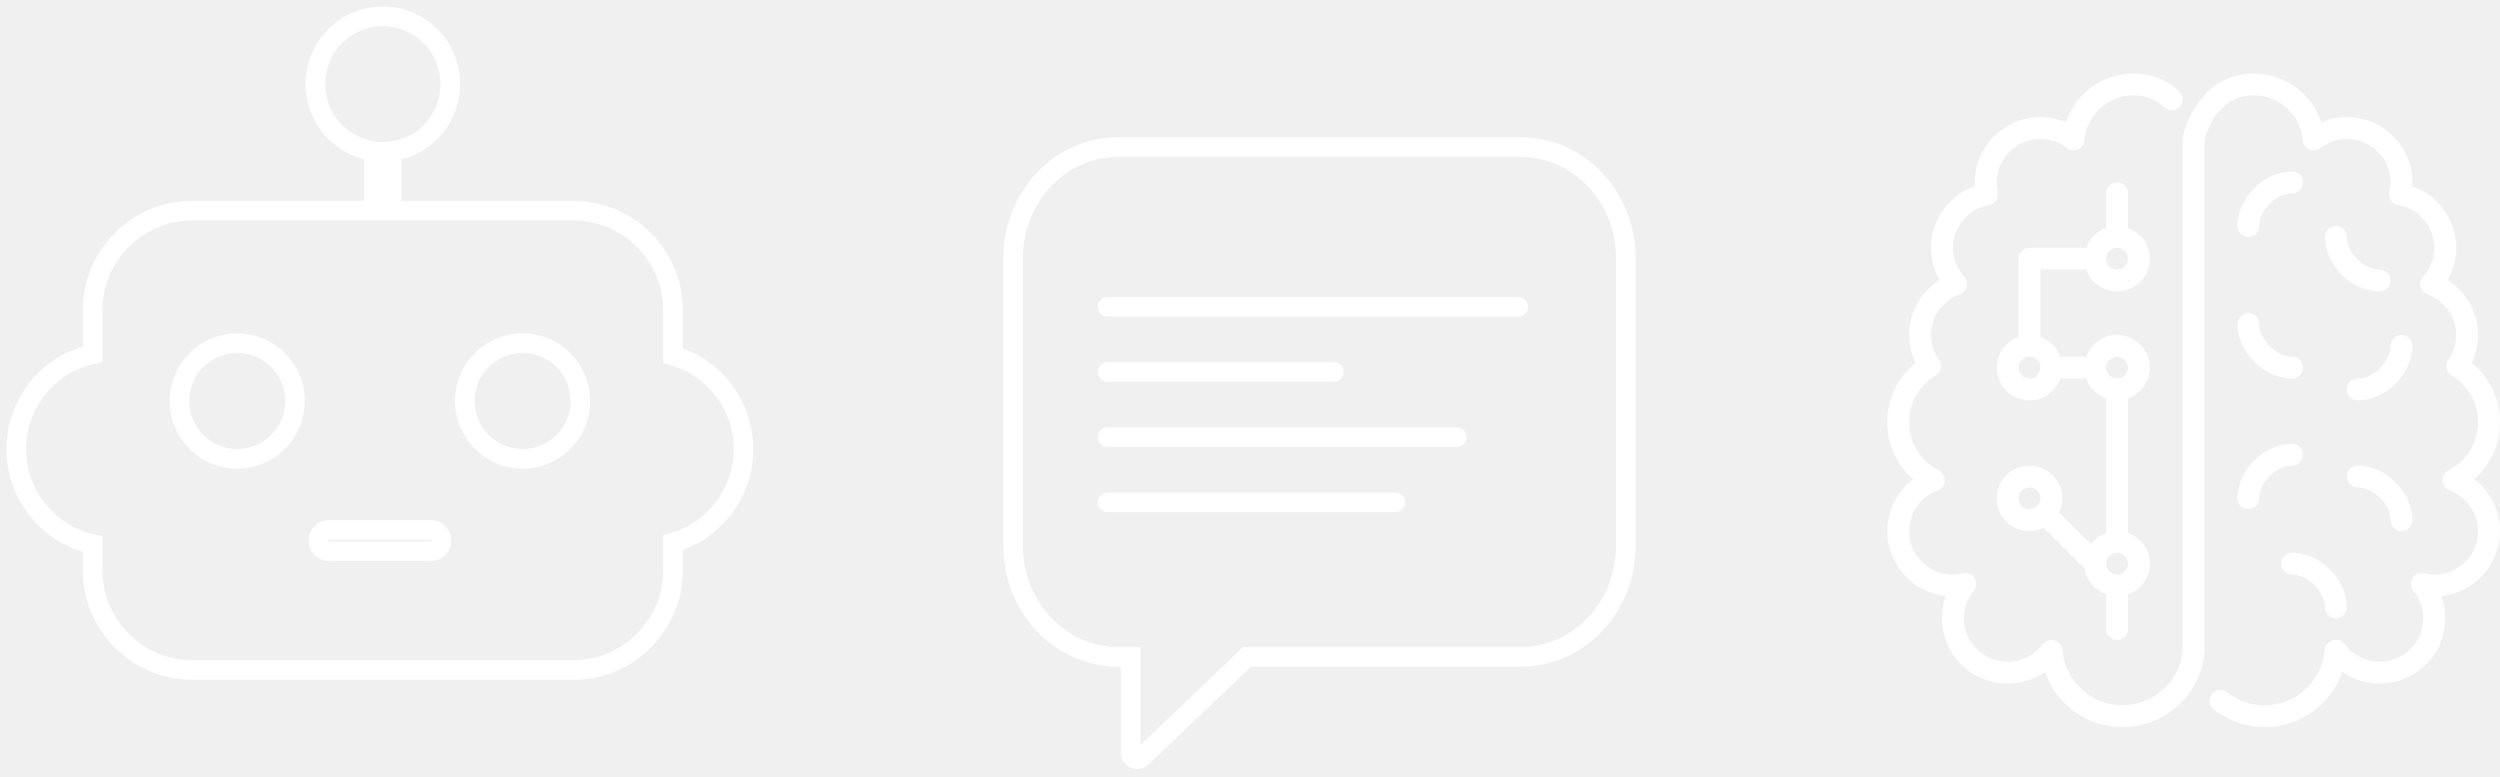
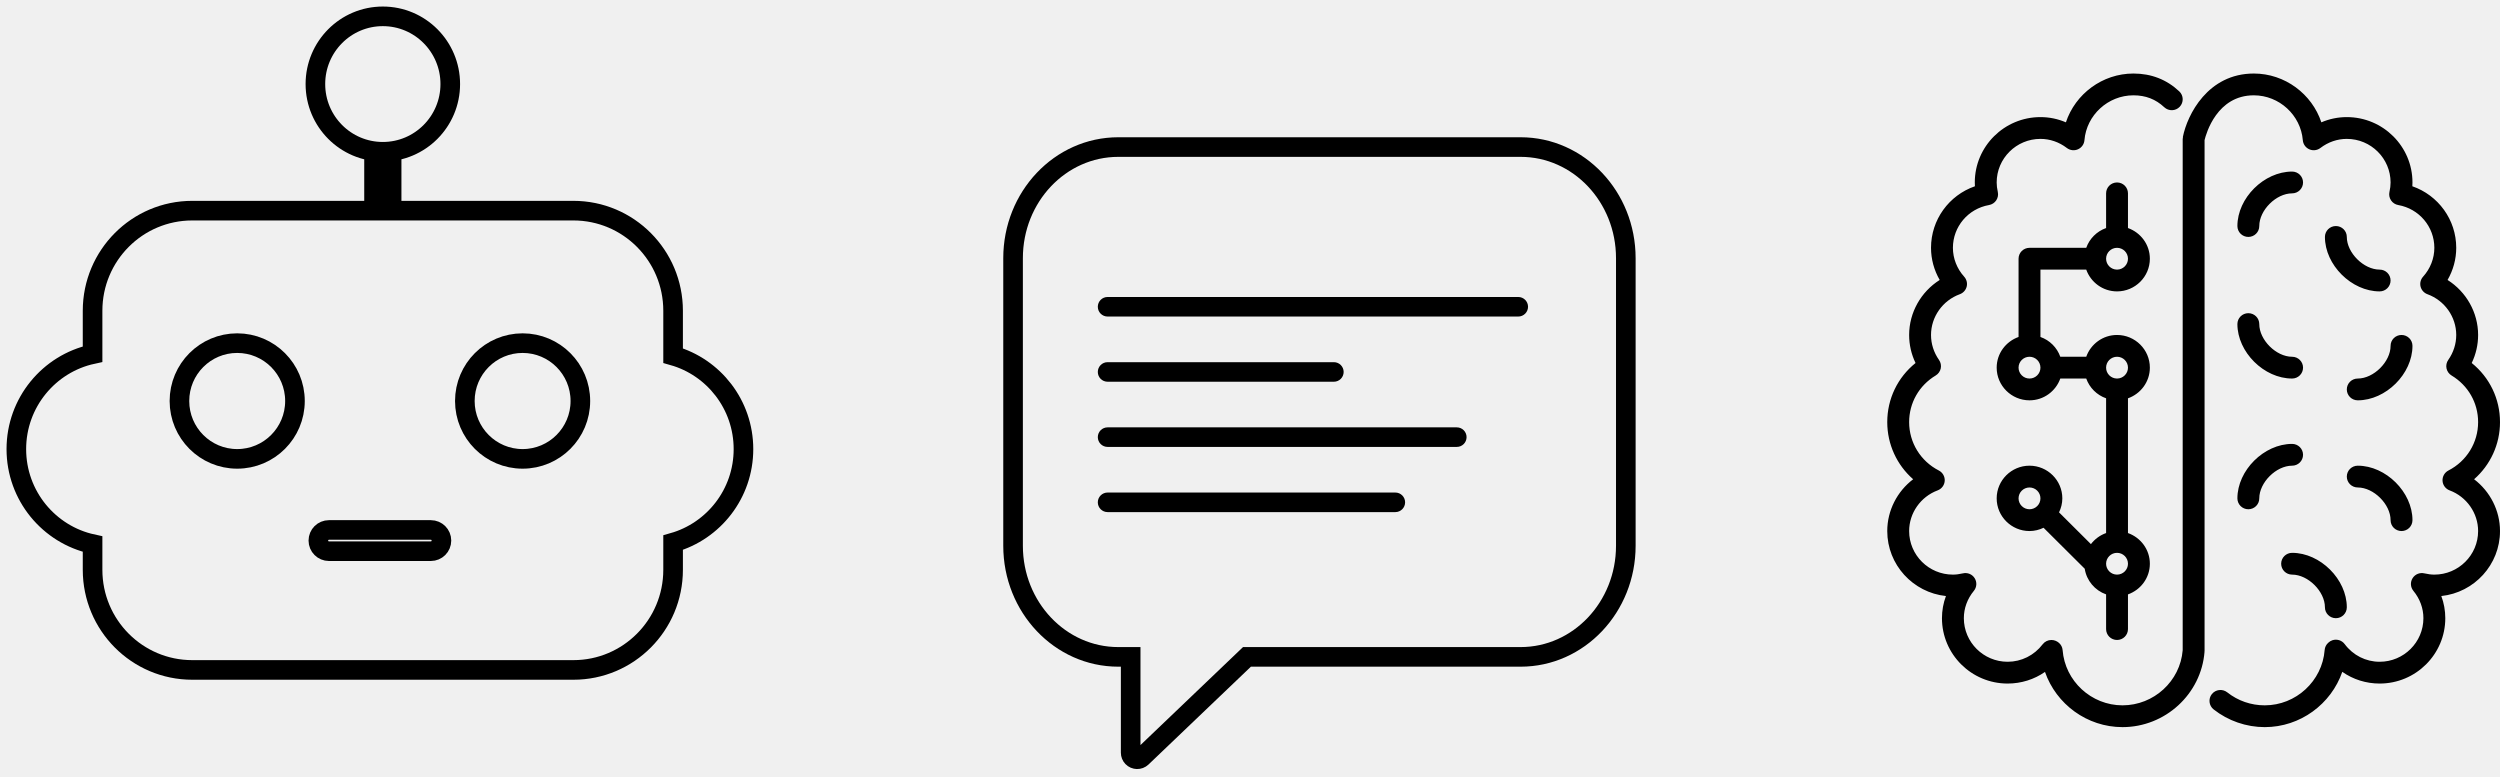
<svg xmlns="http://www.w3.org/2000/svg" width="100%" viewBox="0 0 306 95" version="1.1">
  <g id="" stroke="none" stroke-width="1" fill="none" fill-rule="evenodd">
-     <path d="M257.786,45 C257.786,45.735 258.386,46.333 259.125,46.333 C259.864,46.333 260.464,45.735 260.464,45 C260.464,44.265 259.864,43.667 259.125,43.667 C258.386,43.667 257.786,44.265 257.786,45 Z M260.464,69 C260.464,68.265 259.864,67.667 259.125,67.667 C258.386,67.667 257.786,68.265 257.786,69 C257.786,69.735 258.386,70.333 259.125,70.333 C259.864,70.333 260.464,69.735 260.464,69 Z M249.75,45 C249.75,44.265 249.15,43.667 248.411,43.667 C247.671,43.667 247.071,44.265 247.071,45 C247.071,45.735 247.671,46.333 248.411,46.333 C249.15,46.333 249.75,45.735 249.75,45 Z M249.75,61 C249.75,60.265 249.15,59.667 248.411,59.667 C247.671,59.667 247.071,60.265 247.071,61 C247.071,61.735 247.671,62.333 248.411,62.333 C249.15,62.333 249.75,61.735 249.75,61 Z M257.786,31.667 C257.786,32.401 258.386,33 259.125,33 C259.864,33 260.464,32.401 260.464,31.667 C260.464,30.932 259.864,30.333 259.125,30.333 C258.386,30.333 257.786,30.932 257.786,31.667 Z M249.75,33 L249.75,41.245 C250.886,41.648 251.778,42.537 252.181,43.667 L255.355,43.667 C255.909,42.117 257.381,41 259.125,41 C261.34,41 263.143,42.795 263.143,45 C263.143,46.736 262.019,48.201 260.464,48.755 L260.464,65.245 C262.019,65.799 263.143,67.264 263.143,69 C263.143,70.736 262.019,72.201 260.464,72.755 L260.464,77 C260.464,77.736 259.866,78.333 259.125,78.333 C258.384,78.333 257.786,77.736 257.786,77 L257.786,72.753 C256.418,72.269 255.399,71.077 255.17,69.613 L250.142,64.609 C250.138,64.607 250.138,64.601 250.134,64.597 C249.611,64.848 249.031,65 248.411,65 C246.196,65 244.393,63.205 244.393,61 C244.393,58.795 246.196,57 248.411,57 C250.626,57 252.429,58.795 252.429,61 C252.429,61.616 252.276,62.195 252.024,62.716 C252.028,62.72 252.032,62.721 252.036,62.724 L255.929,66.601 C256.4,65.983 257.04,65.511 257.786,65.245 L257.786,48.753 C256.65,48.352 255.758,47.463 255.355,46.333 L252.181,46.333 C251.626,47.883 250.154,49 248.411,49 C246.196,49 244.393,47.205 244.393,45 C244.393,43.264 245.517,41.799 247.071,41.245 L247.071,31.667 C247.071,30.931 247.67,30.333 248.411,30.333 L255.355,30.333 C255.758,29.204 256.65,28.315 257.786,27.912 L257.786,23.667 C257.786,22.931 258.384,22.333 259.125,22.333 C259.866,22.333 260.464,22.931 260.464,23.667 L260.464,27.912 C262.019,28.465 263.143,29.931 263.143,31.667 C263.143,33.872 261.34,35.667 259.125,35.667 C257.381,35.667 255.909,34.549 255.355,33 L249.75,33 Z M302.83,58.66 C304.824,56.915 306,54.389 306,51.667 C306,48.813 304.726,46.192 302.538,44.432 C303.054,43.361 303.321,42.195 303.321,41 C303.321,38.248 301.871,35.713 299.582,34.267 C300.273,33.068 300.643,31.716 300.643,30.333 C300.643,26.893 298.448,23.903 295.271,22.799 C295.28,22.643 295.286,22.488 295.286,22.333 C295.286,17.921 291.682,14.333 287.25,14.333 C286.169,14.333 285.117,14.552 284.133,14.973 C282.982,11.501 279.67,9 275.866,9 C270.23,9 267.725,14.061 267.188,16.739 C267.178,16.783 267.19,16.825 267.188,16.871 C267.183,16.916 267.161,16.953 267.161,17 L267.161,79.587 C266.858,83.372 263.629,86.333 259.795,86.333 C255.974,86.333 252.754,83.361 252.463,79.565 C252.41,78.871 251.788,78.333 251.089,78.333 C250.671,78.333 250.278,78.528 250.023,78.859 C248.984,80.22 247.42,81 245.732,81 C242.778,81 240.375,78.608 240.375,75.667 C240.375,74.456 240.798,73.299 241.602,72.319 C241.963,71.877 242.004,71.255 241.7,70.771 C241.397,70.287 240.824,70.047 240.258,70.179 C239.81,70.283 239.409,70.333 239.036,70.333 C236.081,70.333 233.679,67.941 233.679,65 C233.679,62.801 235.081,60.801 237.166,60.023 C237.663,59.837 238.003,59.379 238.034,58.853 C238.065,58.327 237.781,57.831 237.312,57.589 C235.07,56.439 233.679,54.168 233.679,51.667 C233.679,49.315 234.893,47.181 236.929,45.96 C237.246,45.769 237.47,45.456 237.548,45.095 C237.624,44.732 237.546,44.356 237.333,44.053 C236.695,43.145 236.357,42.091 236.357,41 C236.357,38.785 237.774,36.781 239.881,36.012 C240.297,35.86 240.612,35.512 240.721,35.084 C240.828,34.655 240.714,34.2 240.418,33.871 C239.526,32.88 239.036,31.624 239.036,30.333 C239.036,27.749 240.896,25.548 243.457,25.097 C243.816,25.033 244.136,24.827 244.338,24.524 C244.54,24.221 244.61,23.849 244.532,23.495 C244.438,23.079 244.393,22.699 244.393,22.333 C244.393,19.392 246.796,17 249.75,17 C250.91,17 252.028,17.385 252.986,18.115 C253.375,18.411 253.896,18.472 254.342,18.275 C254.791,18.076 255.094,17.651 255.135,17.165 C255.39,14.083 258.025,11.667 261.134,11.667 C262.626,11.667 263.859,12.144 264.904,13.125 C265.444,13.631 266.292,13.605 266.798,13.069 C267.305,12.533 267.281,11.691 266.743,11.185 C265.199,9.735 263.312,9 261.134,9 C257.33,9 254.018,11.501 252.867,14.973 C251.883,14.552 250.831,14.333 249.75,14.333 C245.318,14.333 241.714,17.921 241.714,22.333 C241.714,22.488 241.72,22.643 241.729,22.799 C238.552,23.903 236.357,26.893 236.357,30.333 C236.357,31.716 236.727,33.068 237.418,34.267 C235.129,35.713 233.679,38.248 233.679,41 C233.679,42.195 233.946,43.361 234.462,44.432 C232.274,46.192 231,48.813 231,51.667 C231,54.389 232.176,56.915 234.17,58.66 C232.213,60.149 231,62.488 231,65 C231,69.124 234.151,72.529 238.183,72.955 C237.861,73.819 237.696,74.731 237.696,75.667 C237.696,80.079 241.3,83.667 245.732,83.667 C247.396,83.667 248.979,83.164 250.307,82.243 C251.673,86.181 255.449,89 259.795,89 C265.029,89 269.439,84.944 269.835,79.768 C269.837,79.751 269.829,79.735 269.829,79.717 C269.83,79.699 269.839,79.685 269.839,79.667 L269.839,17.147 C270.038,16.328 271.359,11.667 275.866,11.667 C278.975,11.667 281.61,14.083 281.865,17.165 C281.906,17.651 282.209,18.076 282.658,18.275 C283.104,18.472 283.625,18.411 284.014,18.115 C284.972,17.385 286.09,17 287.25,17 C290.204,17 292.607,19.392 292.607,22.333 C292.607,22.699 292.562,23.079 292.468,23.495 C292.39,23.849 292.46,24.221 292.662,24.524 C292.864,24.827 293.184,25.033 293.543,25.097 C296.104,25.548 297.964,27.749 297.964,30.333 C297.964,31.624 297.474,32.88 296.582,33.871 C296.286,34.2 296.172,34.655 296.279,35.084 C296.388,35.512 296.703,35.86 297.119,36.012 C299.226,36.781 300.643,38.785 300.643,41 C300.643,42.091 300.305,43.145 299.667,44.053 C299.454,44.356 299.376,44.732 299.452,45.095 C299.53,45.456 299.754,45.769 300.071,45.96 C302.107,47.181 303.321,49.315 303.321,51.667 C303.321,54.168 301.93,56.439 299.688,57.589 C299.219,57.831 298.935,58.327 298.966,58.853 C298.997,59.379 299.337,59.837 299.834,60.023 C301.919,60.801 303.321,62.801 303.321,65 C303.321,67.941 300.919,70.333 297.964,70.333 C297.591,70.333 297.19,70.283 296.742,70.179 C296.179,70.047 295.604,70.287 295.3,70.771 C294.996,71.255 295.037,71.877 295.398,72.319 C296.202,73.299 296.625,74.456 296.625,75.667 C296.625,78.608 294.222,81 291.268,81 C289.575,81 288.013,80.211 286.985,78.833 C286.639,78.373 286.038,78.185 285.49,78.364 C285.292,78.429 285.118,78.537 284.977,78.675 C284.728,78.896 284.563,79.211 284.537,79.565 C284.246,83.361 281.026,86.333 277.205,86.333 C275.522,86.333 273.933,85.783 272.612,84.741 C272.029,84.284 271.189,84.383 270.73,84.959 C270.271,85.536 270.37,86.375 270.948,86.832 C272.723,88.229 274.946,89 277.205,89 C281.554,89 285.332,86.176 286.696,82.233 C288.02,83.161 289.6,83.667 291.268,83.667 C295.7,83.667 299.304,80.079 299.304,75.667 C299.304,74.731 299.139,73.819 298.817,72.955 C302.849,72.529 306,69.124 306,65 C306,62.488 304.787,60.149 302.83,58.66 Z M279.214,69 C279.214,69.736 279.813,70.333 280.554,70.333 C282.506,70.333 284.571,72.389 284.571,74.333 C284.571,75.069 285.17,75.667 285.911,75.667 C286.651,75.667 287.25,75.069 287.25,74.333 C287.25,70.907 283.996,67.667 280.554,67.667 C279.813,67.667 279.214,68.264 279.214,69 Z M291.268,33 C289.315,33 287.25,30.944 287.25,29 C287.25,28.264 286.651,27.667 285.911,27.667 C285.17,27.667 284.571,28.264 284.571,29 C284.571,32.427 287.826,35.667 291.268,35.667 C292.008,35.667 292.607,35.069 292.607,34.333 C292.607,33.597 292.008,33 291.268,33 Z M275.196,62.333 C275.937,62.333 276.536,61.736 276.536,61 C276.536,59.056 278.601,57 280.554,57 C281.294,57 281.893,56.403 281.893,55.667 C281.893,54.931 281.294,54.333 280.554,54.333 C277.112,54.333 273.857,57.573 273.857,61 C273.857,61.736 274.456,62.333 275.196,62.333 Z M280.554,46.333 C281.294,46.333 281.893,45.736 281.893,45 C281.893,44.264 281.294,43.667 280.554,43.667 C278.601,43.667 276.536,41.611 276.536,39.667 C276.536,38.931 275.937,38.333 275.196,38.333 C274.456,38.333 273.857,38.931 273.857,39.667 C273.857,43.093 277.112,46.333 280.554,46.333 Z M293.946,41 C293.206,41 292.607,41.597 292.607,42.333 C292.607,44.277 290.542,46.333 288.589,46.333 C287.849,46.333 287.25,46.931 287.25,47.667 C287.25,48.403 287.849,49 288.589,49 C292.031,49 295.286,45.76 295.286,42.333 C295.286,41.597 294.687,41 293.946,41 Z M288.589,57 C287.849,57 287.25,57.597 287.25,58.333 C287.25,59.069 287.849,59.667 288.589,59.667 C290.542,59.667 292.607,61.723 292.607,63.667 C292.607,64.403 293.206,65 293.946,65 C294.687,65 295.286,64.403 295.286,63.667 C295.286,60.24 292.031,57 288.589,57 Z M273.857,27.667 C273.857,24.24 277.112,21 280.554,21 C281.294,21 281.893,21.597 281.893,22.333 C281.893,23.069 281.294,23.667 280.554,23.667 C278.601,23.667 276.536,25.723 276.536,27.667 C276.536,28.403 275.937,29 275.196,29 C274.456,29 273.857,28.403 273.857,27.667 Z" id="android-brain" fill="#FFFFFF" fill-rule="nonzero" />
-     <path d="M152.628,80.402 L139.747,92.71 C139.427,93.015 138.921,93.004 138.616,92.685 C138.473,92.536 138.394,92.338 138.394,92.132 L138.394,80.402 L136.879,80.402 C129.766,80.402 124,74.313 124,66.802 L124,31.6 C124,24.089 129.766,18 136.879,18 L186.121,18 C193.234,18 199,24.089 199,31.6 L199,66.802 C199,74.313 193.234,80.402 186.121,80.402 L152.628,80.402 Z" id="Combined-Shape" stroke="#FFFFFF" stroke-width="2.4" />
-     <rect id="Rectangle-4" fill="#FFFFFF" x="134.372" y="36.351" width="52.66" height="2.394" rx="1.197" />
-     <rect id="Rectangle-4" fill="#FFFFFF" x="134.372" y="44.33" width="30.091" height="2.394" rx="1.197" />
-     <rect id="Rectangle-4" fill="#FFFFFF" x="134.372" y="52.309" width="45.137" height="2.394" rx="1.197" />
-     <rect id="Rectangle-4" fill="#FFFFFF" x="134.372" y="60.287" width="37.614" height="2.394" rx="1.197" />
-     <path d="M11.331,66.597 C5.997,65.44 2,60.675 2,54.973 C2,49.271 5.997,44.506 11.331,43.349 L11.331,38.036 C11.331,31.269 16.793,25.784 23.532,25.784 L45.782,25.784 L45.782,18.577 L47.935,18.577 L47.935,25.784 L70.185,25.784 C76.924,25.784 82.387,31.269 82.387,38.036 L82.387,43.529 C87.358,44.94 91,49.53 91,54.973 C91,60.416 87.358,65.005 82.387,66.417 L82.387,69.748 C82.387,76.514 76.924,82 70.185,82 L23.532,82 C16.793,82 11.331,76.514 11.331,69.748 L11.331,66.597 Z M46.859,18.577 C42.3,18.577 38.605,14.866 38.605,10.288 C38.605,5.711 42.3,2 46.859,2 C51.417,2 55.113,5.711 55.113,10.288 C55.113,14.866 51.417,18.577 46.859,18.577 Z" id="Combined-Shape" stroke="#FFFFFF" stroke-width="2.4" />
-     <rect id="Rectangle-3" stroke="#FFFFFF" stroke-width="2.4" x="38.966" y="64.867" width="15.067" height="2.6" rx="1.3" />
-     <ellipse id="Oval-3" stroke="#FFFFFF" stroke-width="2.4" cx="29.033" cy="49.083" rx="7.07" ry="7.083" />
-     <ellipse id="Oval-3-Copy" stroke="#FFFFFF" stroke-width="2.4" cx="63.967" cy="49.083" rx="7.07" ry="7.083" />
+     <path d="M257.786,45 C257.786,45.735 258.386,46.333 259.125,46.333 C259.864,46.333 260.464,45.735 260.464,45 C260.464,44.265 259.864,43.667 259.125,43.667 C258.386,43.667 257.786,44.265 257.786,45 Z M260.464,69 C260.464,68.265 259.864,67.667 259.125,67.667 C258.386,67.667 257.786,68.265 257.786,69 C257.786,69.735 258.386,70.333 259.125,70.333 C259.864,70.333 260.464,69.735 260.464,69 Z M249.75,45 C249.75,44.265 249.15,43.667 248.411,43.667 C247.671,43.667 247.071,44.265 247.071,45 C247.071,45.735 247.671,46.333 248.411,46.333 C249.15,46.333 249.75,45.735 249.75,45 Z M249.75,61 C249.75,60.265 249.15,59.667 248.411,59.667 C247.671,59.667 247.071,60.265 247.071,61 C247.071,61.735 247.671,62.333 248.411,62.333 C249.15,62.333 249.75,61.735 249.75,61 Z M257.786,31.667 C257.786,32.401 258.386,33 259.125,33 C259.864,33 260.464,32.401 260.464,31.667 C260.464,30.932 259.864,30.333 259.125,30.333 C258.386,30.333 257.786,30.932 257.786,31.667 Z M249.75,33 L249.75,41.245 C250.886,41.648 251.778,42.537 252.181,43.667 L255.355,43.667 C255.909,42.117 257.381,41 259.125,41 C261.34,41 263.143,42.795 263.143,45 C263.143,46.736 262.019,48.201 260.464,48.755 L260.464,65.245 C262.019,65.799 263.143,67.264 263.143,69 C263.143,70.736 262.019,72.201 260.464,72.755 L260.464,77 C260.464,77.736 259.866,78.333 259.125,78.333 C258.384,78.333 257.786,77.736 257.786,77 L257.786,72.753 C256.418,72.269 255.399,71.077 255.17,69.613 L250.142,64.609 C250.138,64.607 250.138,64.601 250.134,64.597 C249.611,64.848 249.031,65 248.411,65 C246.196,65 244.393,63.205 244.393,61 C244.393,58.795 246.196,57 248.411,57 C250.626,57 252.429,58.795 252.429,61 C252.429,61.616 252.276,62.195 252.024,62.716 C252.028,62.72 252.032,62.721 252.036,62.724 L255.929,66.601 C256.4,65.983 257.04,65.511 257.786,65.245 L257.786,48.753 C256.65,48.352 255.758,47.463 255.355,46.333 L252.181,46.333 C251.626,47.883 250.154,49 248.411,49 C246.196,49 244.393,47.205 244.393,45 C244.393,43.264 245.517,41.799 247.071,41.245 L247.071,31.667 C247.071,30.931 247.67,30.333 248.411,30.333 L255.355,30.333 C255.758,29.204 256.65,28.315 257.786,27.912 L257.786,23.667 C257.786,22.931 258.384,22.333 259.125,22.333 C259.866,22.333 260.464,22.931 260.464,23.667 L260.464,27.912 C262.019,28.465 263.143,29.931 263.143,31.667 C263.143,33.872 261.34,35.667 259.125,35.667 C257.381,35.667 255.909,34.549 255.355,33 L249.75,33 Z M302.83,58.66 C304.824,56.915 306,54.389 306,51.667 C306,48.813 304.726,46.192 302.538,44.432 C303.054,43.361 303.321,42.195 303.321,41 C303.321,38.248 301.871,35.713 299.582,34.267 C300.273,33.068 300.643,31.716 300.643,30.333 C300.643,26.893 298.448,23.903 295.271,22.799 C295.28,22.643 295.286,22.488 295.286,22.333 C295.286,17.921 291.682,14.333 287.25,14.333 C286.169,14.333 285.117,14.552 284.133,14.973 C282.982,11.501 279.67,9 275.866,9 C270.23,9 267.725,14.061 267.188,16.739 C267.178,16.783 267.19,16.825 267.188,16.871 C267.183,16.916 267.161,16.953 267.161,17 L267.161,79.587 C266.858,83.372 263.629,86.333 259.795,86.333 C255.974,86.333 252.754,83.361 252.463,79.565 C252.41,78.871 251.788,78.333 251.089,78.333 C250.671,78.333 250.278,78.528 250.023,78.859 C248.984,80.22 247.42,81 245.732,81 C242.778,81 240.375,78.608 240.375,75.667 C240.375,74.456 240.798,73.299 241.602,72.319 C241.963,71.877 242.004,71.255 241.7,70.771 C241.397,70.287 240.824,70.047 240.258,70.179 C239.81,70.283 239.409,70.333 239.036,70.333 C236.081,70.333 233.679,67.941 233.679,65 C233.679,62.801 235.081,60.801 237.166,60.023 C237.663,59.837 238.003,59.379 238.034,58.853 C238.065,58.327 237.781,57.831 237.312,57.589 C235.07,56.439 233.679,54.168 233.679,51.667 C233.679,49.315 234.893,47.181 236.929,45.96 C237.246,45.769 237.47,45.456 237.548,45.095 C237.624,44.732 237.546,44.356 237.333,44.053 C236.695,43.145 236.357,42.091 236.357,41 C236.357,38.785 237.774,36.781 239.881,36.012 C240.297,35.86 240.612,35.512 240.721,35.084 C240.828,34.655 240.714,34.2 240.418,33.871 C239.526,32.88 239.036,31.624 239.036,30.333 C239.036,27.749 240.896,25.548 243.457,25.097 C243.816,25.033 244.136,24.827 244.338,24.524 C244.54,24.221 244.61,23.849 244.532,23.495 C244.438,23.079 244.393,22.699 244.393,22.333 C244.393,19.392 246.796,17 249.75,17 C250.91,17 252.028,17.385 252.986,18.115 C253.375,18.411 253.896,18.472 254.342,18.275 C254.791,18.076 255.094,17.651 255.135,17.165 C255.39,14.083 258.025,11.667 261.134,11.667 C262.626,11.667 263.859,12.144 264.904,13.125 C265.444,13.631 266.292,13.605 266.798,13.069 C267.305,12.533 267.281,11.691 266.743,11.185 C265.199,9.735 263.312,9 261.134,9 C257.33,9 254.018,11.501 252.867,14.973 C251.883,14.552 250.831,14.333 249.75,14.333 C245.318,14.333 241.714,17.921 241.714,22.333 C241.714,22.488 241.72,22.643 241.729,22.799 C238.552,23.903 236.357,26.893 236.357,30.333 C236.357,31.716 236.727,33.068 237.418,34.267 C235.129,35.713 233.679,38.248 233.679,41 C233.679,42.195 233.946,43.361 234.462,44.432 C232.274,46.192 231,48.813 231,51.667 C231,54.389 232.176,56.915 234.17,58.66 C232.213,60.149 231,62.488 231,65 C231,69.124 234.151,72.529 238.183,72.955 C237.861,73.819 237.696,74.731 237.696,75.667 C237.696,80.079 241.3,83.667 245.732,83.667 C247.396,83.667 248.979,83.164 250.307,82.243 C251.673,86.181 255.449,89 259.795,89 C265.029,89 269.439,84.944 269.835,79.768 C269.837,79.751 269.829,79.735 269.829,79.717 C269.83,79.699 269.839,79.685 269.839,79.667 L269.839,17.147 C270.038,16.328 271.359,11.667 275.866,11.667 C278.975,11.667 281.61,14.083 281.865,17.165 C281.906,17.651 282.209,18.076 282.658,18.275 C283.104,18.472 283.625,18.411 284.014,18.115 C284.972,17.385 286.09,17 287.25,17 C290.204,17 292.607,19.392 292.607,22.333 C292.607,22.699 292.562,23.079 292.468,23.495 C292.39,23.849 292.46,24.221 292.662,24.524 C292.864,24.827 293.184,25.033 293.543,25.097 C296.104,25.548 297.964,27.749 297.964,30.333 C297.964,31.624 297.474,32.88 296.582,33.871 C296.286,34.2 296.172,34.655 296.279,35.084 C296.388,35.512 296.703,35.86 297.119,36.012 C299.226,36.781 300.643,38.785 300.643,41 C300.643,42.091 300.305,43.145 299.667,44.053 C299.454,44.356 299.376,44.732 299.452,45.095 C299.53,45.456 299.754,45.769 300.071,45.96 C302.107,47.181 303.321,49.315 303.321,51.667 C303.321,54.168 301.93,56.439 299.688,57.589 C299.219,57.831 298.935,58.327 298.966,58.853 C298.997,59.379 299.337,59.837 299.834,60.023 C301.919,60.801 303.321,62.801 303.321,65 C303.321,67.941 300.919,70.333 297.964,70.333 C297.591,70.333 297.19,70.283 296.742,70.179 C296.179,70.047 295.604,70.287 295.3,70.771 C294.996,71.255 295.037,71.877 295.398,72.319 C296.202,73.299 296.625,74.456 296.625,75.667 C296.625,78.608 294.222,81 291.268,81 C289.575,81 288.013,80.211 286.985,78.833 C286.639,78.373 286.038,78.185 285.49,78.364 C285.292,78.429 285.118,78.537 284.977,78.675 C284.728,78.896 284.563,79.211 284.537,79.565 C284.246,83.361 281.026,86.333 277.205,86.333 C275.522,86.333 273.933,85.783 272.612,84.741 C272.029,84.284 271.189,84.383 270.73,84.959 C270.271,85.536 270.37,86.375 270.948,86.832 C272.723,88.229 274.946,89 277.205,89 C281.554,89 285.332,86.176 286.696,82.233 C288.02,83.161 289.6,83.667 291.268,83.667 C295.7,83.667 299.304,80.079 299.304,75.667 C299.304,74.731 299.139,73.819 298.817,72.955 C302.849,72.529 306,69.124 306,65 C306,62.488 304.787,60.149 302.83,58.66 Z M279.214,69 C279.214,69.736 279.813,70.333 280.554,70.333 C282.506,70.333 284.571,72.389 284.571,74.333 C284.571,75.069 285.17,75.667 285.911,75.667 C286.651,75.667 287.25,75.069 287.25,74.333 C287.25,70.907 283.996,67.667 280.554,67.667 C279.813,67.667 279.214,68.264 279.214,69 Z M291.268,33 C289.315,33 287.25,30.944 287.25,29 C287.25,28.264 286.651,27.667 285.911,27.667 C285.17,27.667 284.571,28.264 284.571,29 C284.571,32.427 287.826,35.667 291.268,35.667 C292.008,35.667 292.607,35.069 292.607,34.333 C292.607,33.597 292.008,33 291.268,33 Z M275.196,62.333 C275.937,62.333 276.536,61.736 276.536,61 C276.536,59.056 278.601,57 280.554,57 C281.294,57 281.893,56.403 281.893,55.667 C281.893,54.931 281.294,54.333 280.554,54.333 C277.112,54.333 273.857,57.573 273.857,61 C273.857,61.736 274.456,62.333 275.196,62.333 Z M280.554,46.333 C281.294,46.333 281.893,45.736 281.893,45 C281.893,44.264 281.294,43.667 280.554,43.667 C278.601,43.667 276.536,41.611 276.536,39.667 C276.536,38.931 275.937,38.333 275.196,38.333 C274.456,38.333 273.857,38.931 273.857,39.667 C273.857,43.093 277.112,46.333 280.554,46.333 Z M293.946,41 C293.206,41 292.607,41.597 292.607,42.333 C292.607,44.277 290.542,46.333 288.589,46.333 C287.849,46.333 287.25,46.931 287.25,47.667 C287.25,48.403 287.849,49 288.589,49 C292.031,49 295.286,45.76 295.286,42.333 C295.286,41.597 294.687,41 293.946,41 Z M288.589,57 C287.849,57 287.25,57.597 287.25,58.333 C287.25,59.069 287.849,59.667 288.589,59.667 C290.542,59.667 292.607,61.723 292.607,63.667 C292.607,64.403 293.206,65 293.946,65 C294.687,65 295.286,64.403 295.286,63.667 C295.286,60.24 292.031,57 288.589,57 Z M273.857,27.667 C273.857,24.24 277.112,21 280.554,21 C281.294,21 281.893,21.597 281.893,22.333 C281.893,23.069 281.294,23.667 280.554,23.667 C278.601,23.667 276.536,25.723 276.536,27.667 C276.536,28.403 275.937,29 275.196,29 C274.456,29 273.857,28.403 273.857,27.667 Z" id="android-brain" fill="currentColor" fill-rule="nonzero" />
+     <path d="M152.628,80.402 L139.747,92.71 C139.427,93.015 138.921,93.004 138.616,92.685 C138.473,92.536 138.394,92.338 138.394,92.132 L138.394,80.402 L136.879,80.402 C129.766,80.402 124,74.313 124,66.802 L124,31.6 C124,24.089 129.766,18 136.879,18 L186.121,18 C193.234,18 199,24.089 199,31.6 L199,66.802 C199,74.313 193.234,80.402 186.121,80.402 L152.628,80.402 Z" id="Combined-Shape" stroke="currentColor" stroke-width="2.4" />
+     <rect id="Rectangle-4" fill="currentColor" x="134.372" y="36.351" width="52.66" height="2.394" rx="1.197" />
+     <rect id="Rectangle-4" fill="currentColor" x="134.372" y="44.33" width="30.091" height="2.394" rx="1.197" />
+     <rect id="Rectangle-4" fill="currentColor" x="134.372" y="52.309" width="45.137" height="2.394" rx="1.197" />
+     <rect id="Rectangle-4" fill="currentColor" x="134.372" y="60.287" width="37.614" height="2.394" rx="1.197" />
+     <path d="M11.331,66.597 C5.997,65.44 2,60.675 2,54.973 C2,49.271 5.997,44.506 11.331,43.349 L11.331,38.036 C11.331,31.269 16.793,25.784 23.532,25.784 L45.782,25.784 L45.782,18.577 L47.935,18.577 L47.935,25.784 L70.185,25.784 C76.924,25.784 82.387,31.269 82.387,38.036 L82.387,43.529 C87.358,44.94 91,49.53 91,54.973 C91,60.416 87.358,65.005 82.387,66.417 L82.387,69.748 C82.387,76.514 76.924,82 70.185,82 L23.532,82 C16.793,82 11.331,76.514 11.331,69.748 L11.331,66.597 Z M46.859,18.577 C42.3,18.577 38.605,14.866 38.605,10.288 C38.605,5.711 42.3,2 46.859,2 C51.417,2 55.113,5.711 55.113,10.288 C55.113,14.866 51.417,18.577 46.859,18.577 Z" id="Combined-Shape" stroke="currentColor" stroke-width="2.4" />
+     <rect id="Rectangle-3" stroke="currentColor" stroke-width="2.4" x="38.966" y="64.867" width="15.067" height="2.6" rx="1.3" />
+     <ellipse id="Oval-3" stroke="currentColor" stroke-width="2.4" cx="29.033" cy="49.083" rx="7.07" ry="7.083" />
+     <ellipse id="Oval-3-Copy" stroke="currentColor" stroke-width="2.4" cx="63.967" cy="49.083" rx="7.07" ry="7.083" />
  </g>
</svg>
